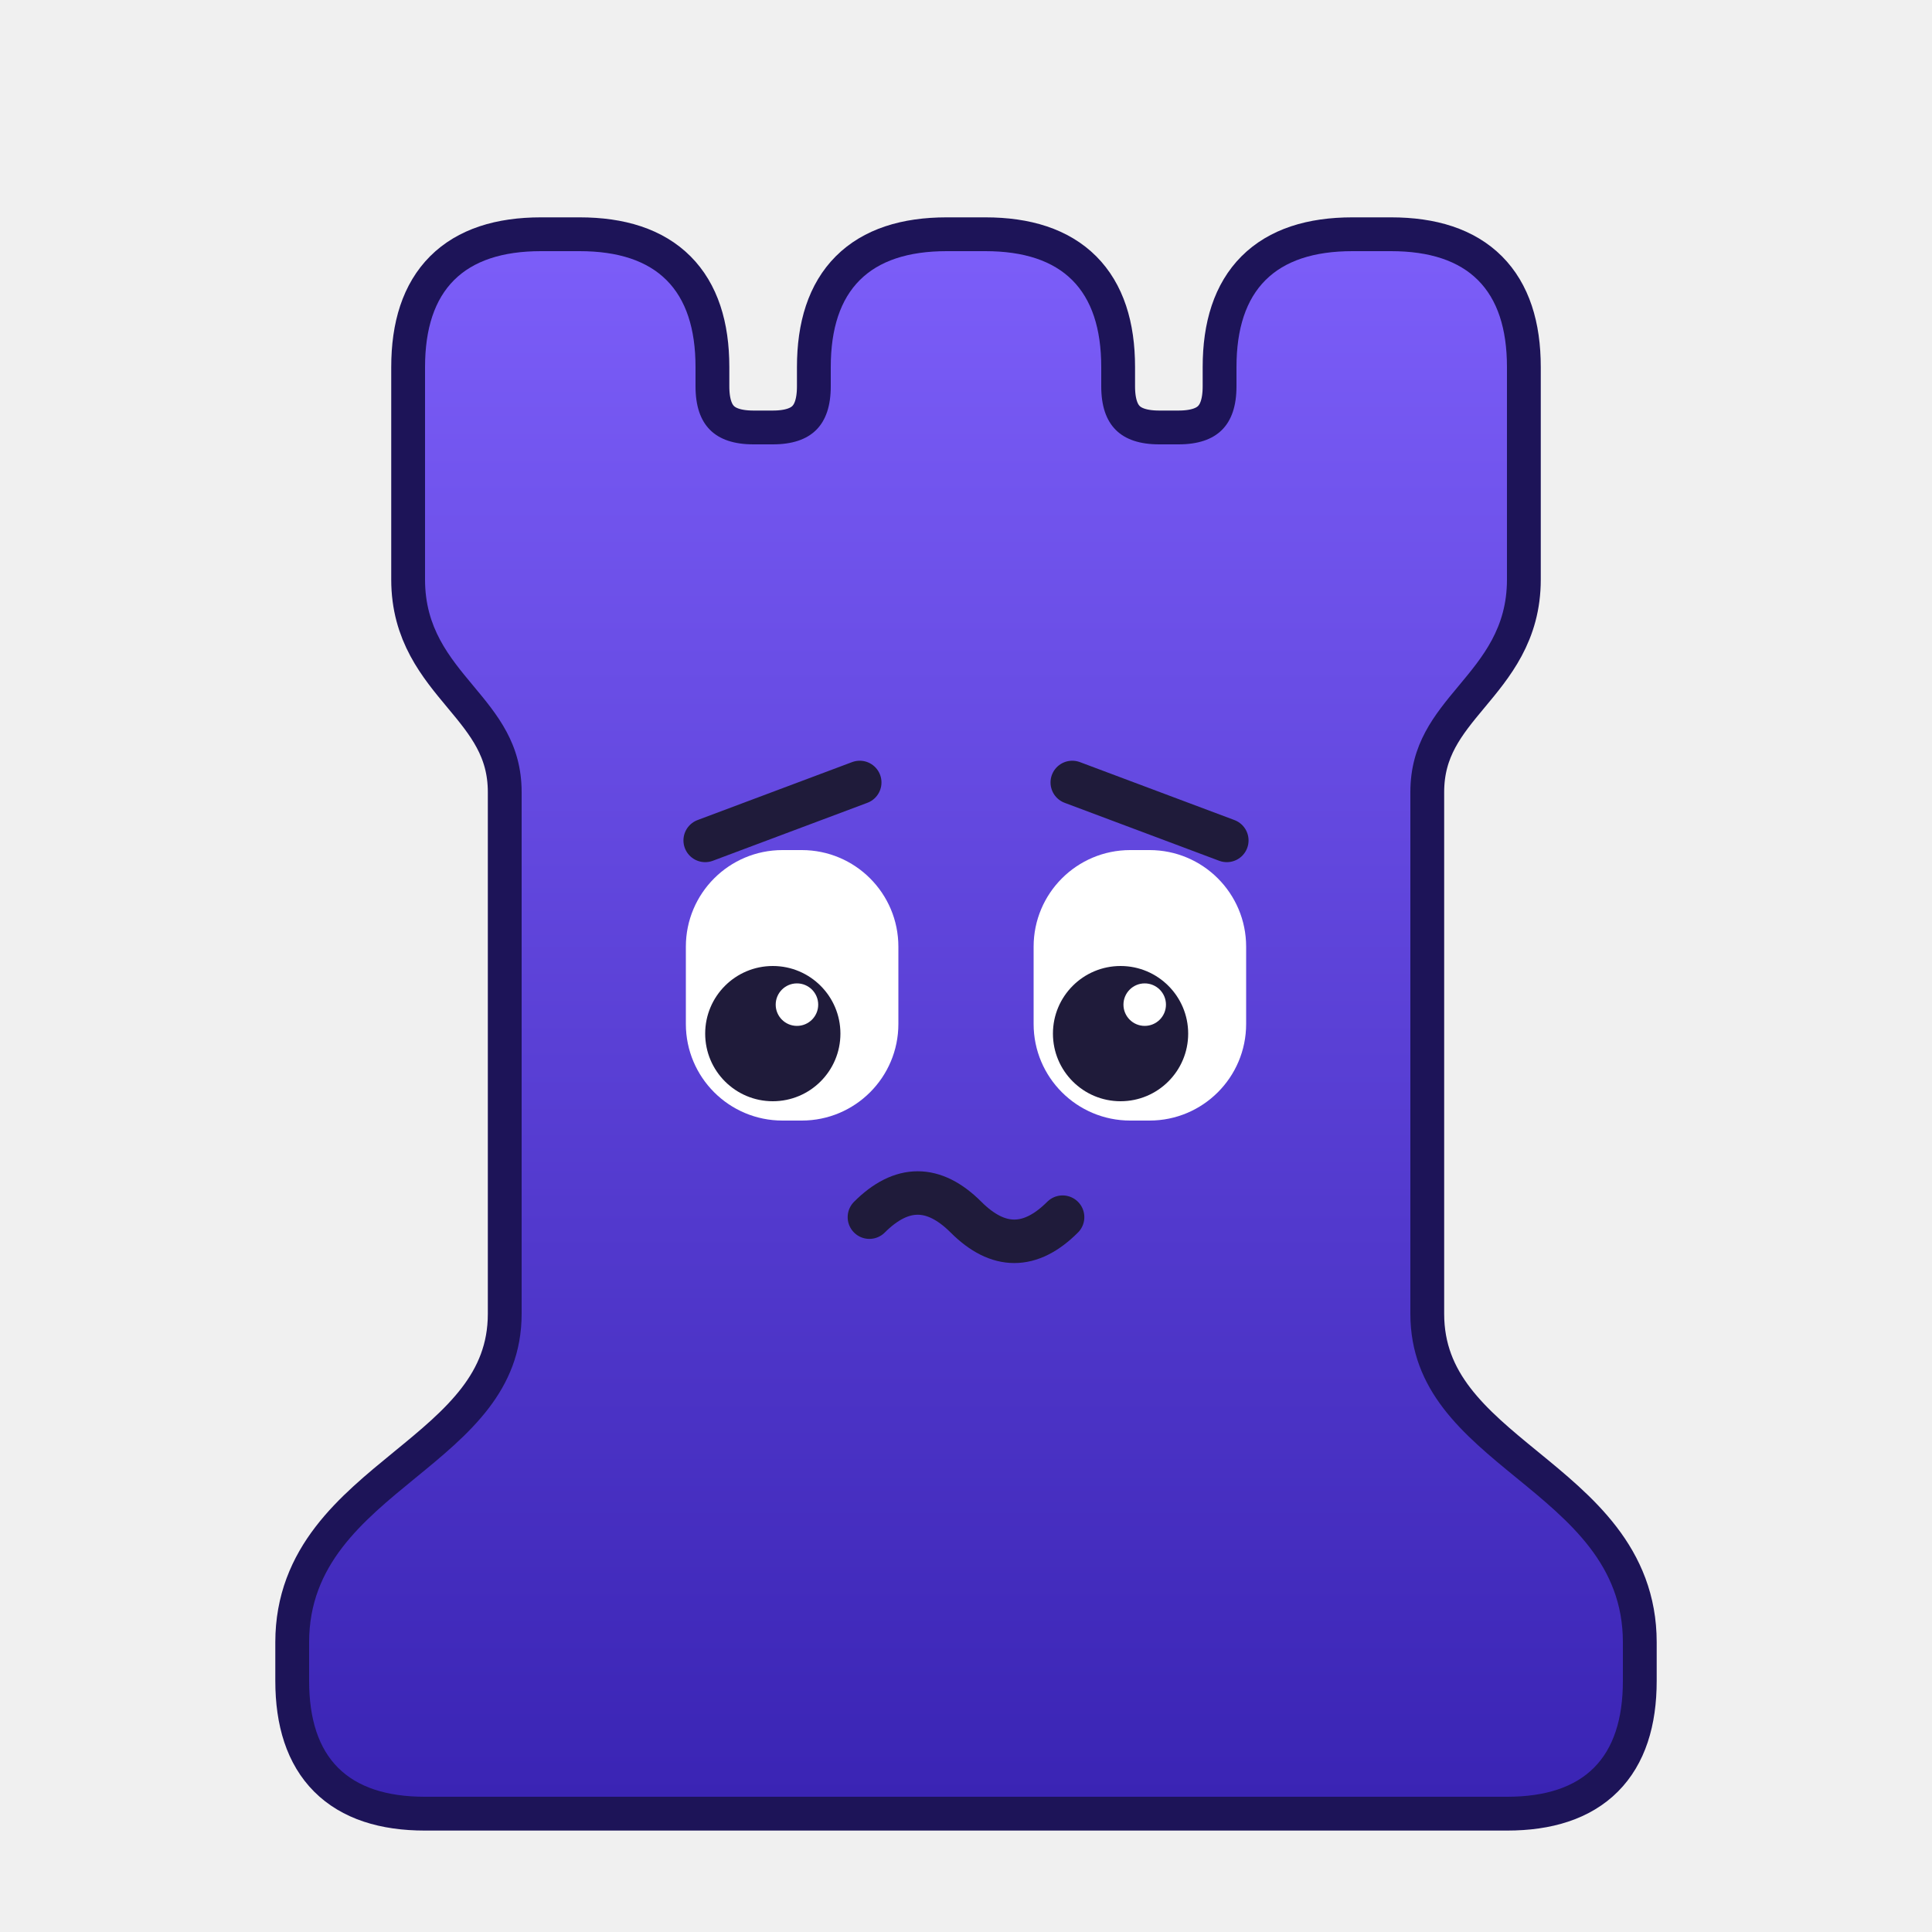
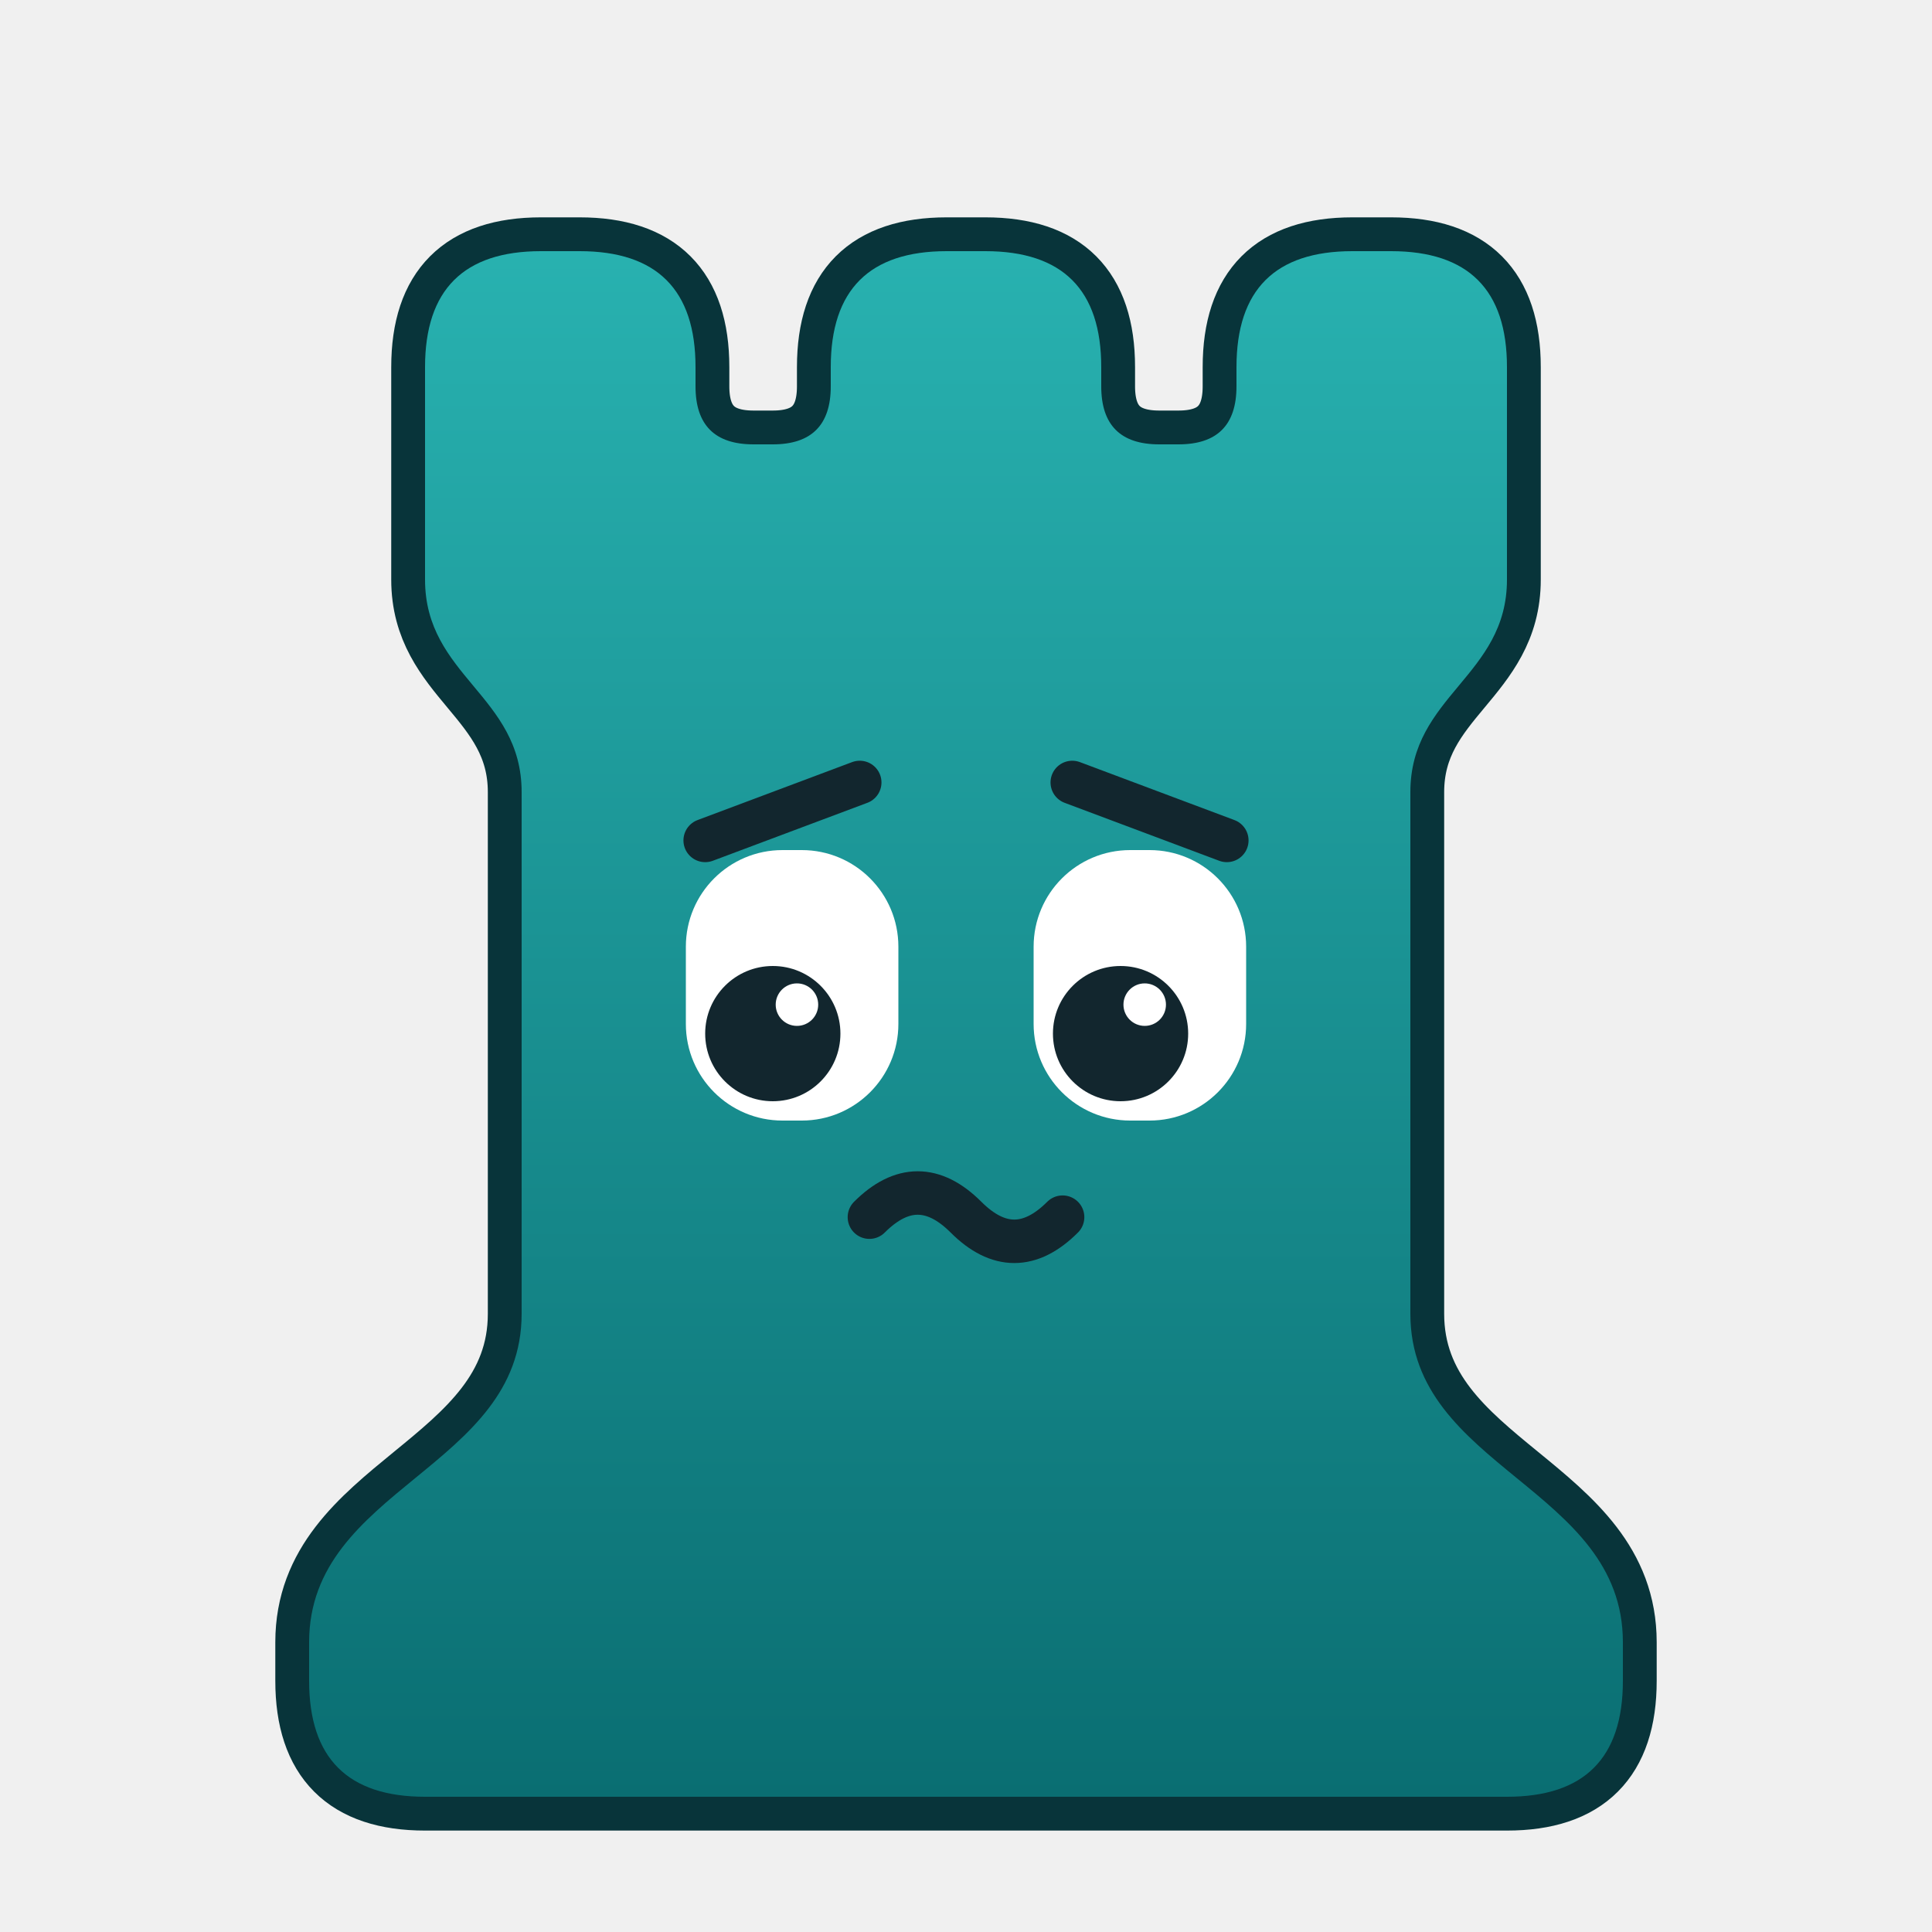
<svg xmlns="http://www.w3.org/2000/svg" xmlns:xlink="http://www.w3.org/1999/xlink" viewBox="0 0 200 200" width="100" height="100">
  <defs>
    <g id="sbr">
      <path d="M44 38 Q44 26 56 26 H60 Q72 26 72 38 V40 Q72 46 78 46 H80 Q86 46 86 40 V38 Q86 26 98 26 H102 Q114 26 114 38 V40 Q114 46 120 46 H122 Q128 46 128 40 V38 Q128 26 140 26 H144 Q156 26 156 38 V60 C156 70 146 72 146 82 V136 C146 152 168 154 168 170 V174 Q168 186 156 186 H44 Q32 186 32 174 V170 C32 154 54 152 54 136 V82 C54 72 44 70 44 60 Z" />
    </g>
    <linearGradient id="gbr" gradientUnits="userSpaceOnUse" x1="0" y1="10" x2="0" y2="186">
-       <stop offset="0" stop-color="#8263ff" />
-       <stop offset="1" stop-color="#3a24b4" />
+       <stop offset="0" stop-color="#2bb8b6" />
+       <stop offset="1" stop-color="#0a6e72" />
    </linearGradient>
    <radialGradient id="lbr" cx="0.32" cy="0.2" r="0.62">
      <stop offset="0" stop-color="#fff" stop-opacity="0.34" />
      <stop offset="1" stop-color="#fff" stop-opacity="0" />
    </radialGradient>
    <linearGradient id="dbr" gradientUnits="userSpaceOnUse" x1="0" y1="140" x2="0" y2="186">
-       <stop offset="0" stop-color="#1f1b3a" stop-opacity="0" />
-       <stop offset="1" stop-color="#1f1b3a" stop-opacity="0.16" />
+       <stop offset="0" stop-color="#12262e" stop-opacity="0" />
+       <stop offset="1" stop-color="#12262e" stop-opacity="0.16" />
    </linearGradient>
    <clipPath id="cbr">
      <use xlink:href="#sbr" />
    </clipPath>
  </defs>
-   <use xlink:href="#sbr" fill="#1d1458" stroke="#1d1458" stroke-width="7" stroke-linejoin="round" />
+   <use xlink:href="#sbr" fill="#08343a" stroke="#08343a" stroke-width="7" stroke-linejoin="round" />
  <use xlink:href="#sbr" fill="url(#gbr)" />
  <g clip-path="url(#cbr)">
    <rect width="200" height="200" fill="url(#lbr)" />
    <rect y="140" width="200" height="60" fill="url(#dbr)" />
  </g>
  <rect x="71" y="88" width="22" height="28" rx="10" fill="#fff" />
-   <circle cx="80" cy="107" r="7" fill="#1f1b3a" />
+   <circle cx="80" cy="107" r="7" fill="#12262e" />
  <circle cx="82.5" cy="104" r="2.2" fill="#fff" />
  <rect x="107" y="88" width="22" height="28" rx="10" fill="#fff" />
-   <circle cx="116" cy="107" r="7" fill="#1f1b3a" />
+   <circle cx="116" cy="107" r="7" fill="#12262e" />
  <circle cx="118.5" cy="104" r="2.2" fill="#fff" />
-   <path d="M73 87 L89 81 M127 87 L111 81" fill="none" stroke="#1f1b3a" stroke-width="4.5" stroke-linecap="round" stroke-linejoin="round" />
-   <path d="M90 126 Q95 121 100 126 Q105 131 110 126" fill="none" stroke="#1f1b3a" stroke-width="4.5" stroke-linecap="round" stroke-linejoin="round" />
+   <path d="M73 87 L89 81 M127 87 L111 81" fill="none" stroke="#12262e" stroke-width="4.5" stroke-linecap="round" stroke-linejoin="round" />
+   <path d="M90 126 Q95 121 100 126 Q105 131 110 126" fill="none" stroke="#12262e" stroke-width="4.5" stroke-linecap="round" stroke-linejoin="round" />
</svg>
